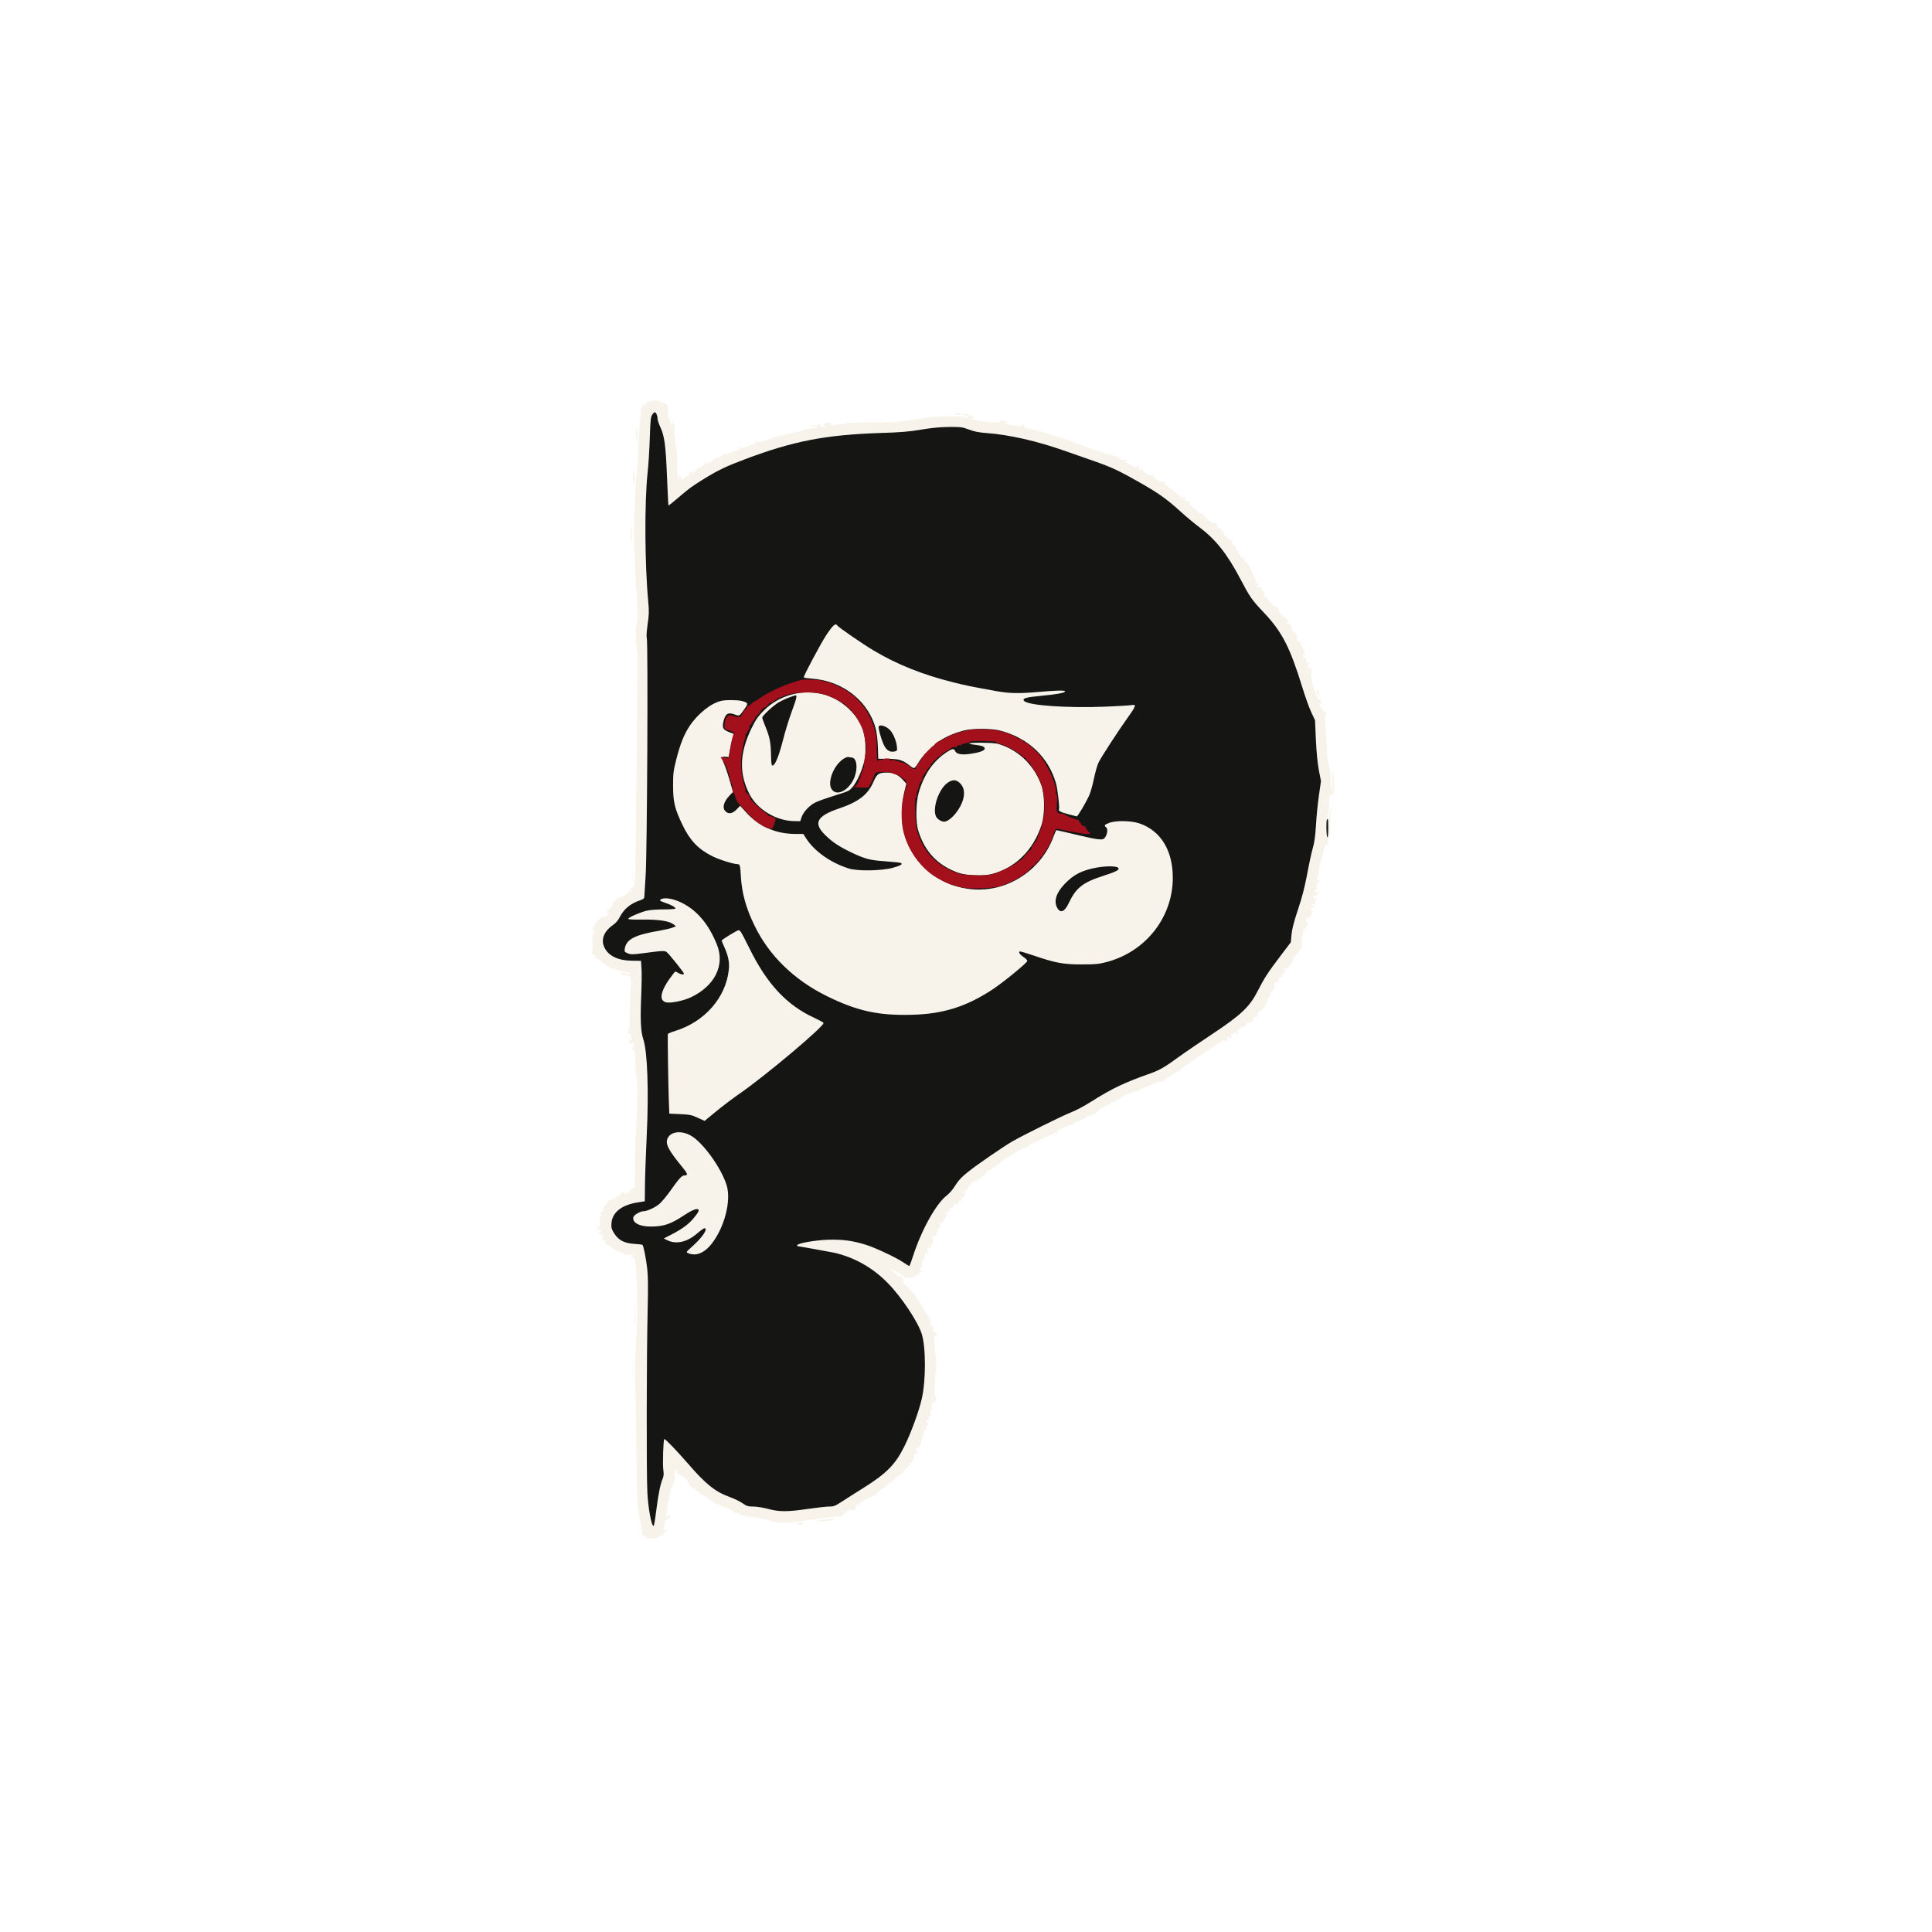
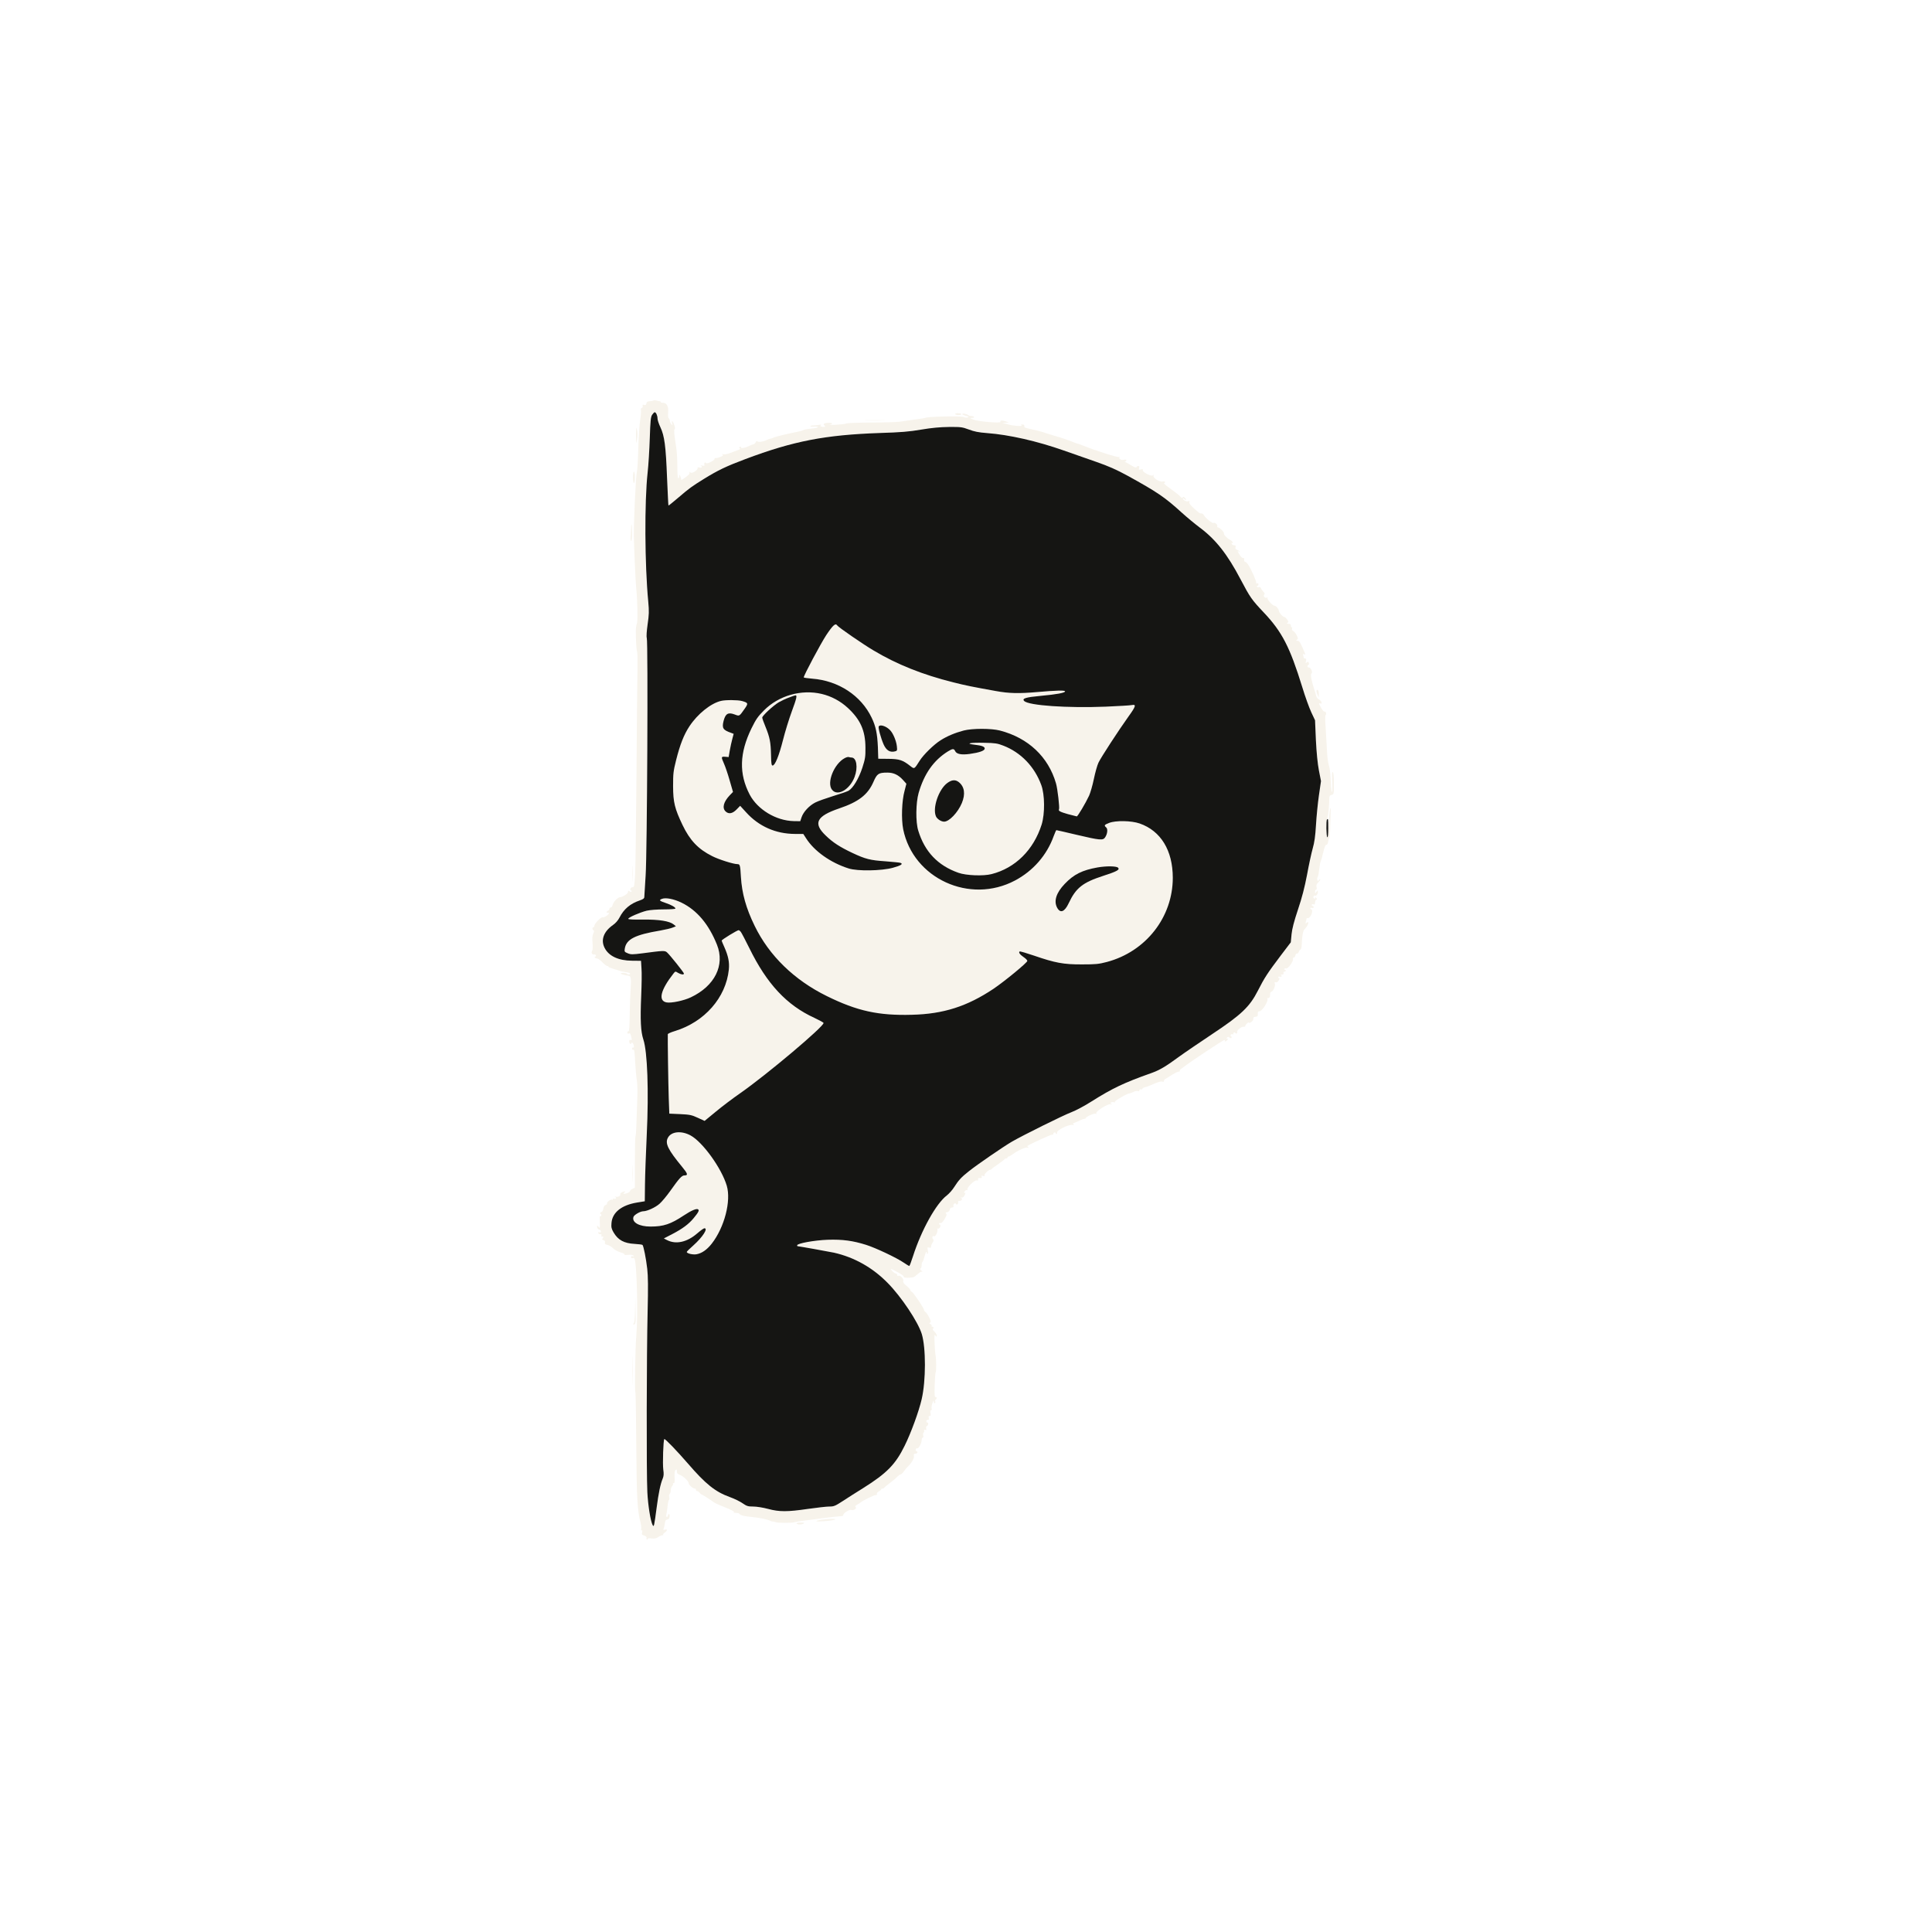
<svg xmlns="http://www.w3.org/2000/svg" version="1.0" width="2048pt" height="2048pt" viewBox="0 0 2048 2048" preserveAspectRatio="xMidYMid meet">
  <g transform="translate(0,2048) scale(0.1,-0.1)" fill="#f7f3eb" stroke="none">
    <path d="M6928 16235 c-3 -4 -21 -7 -40 -8 -25 -2 -34 -7 -36 -23 -2 -17 -8 -21 -24 -16 -17 4 -20 2 -15 -11 3 -9 -1 -18 -10 -21 -9 -4 -13 -13 -9 -22 3 -9 0 -57 -8 -107 -8 -51 -17 -189 -20 -307 -3 -118 -10 -231 -16 -250 -10 -35 -33 -528 -31 -675 2 -113 19 -502 25 -550 13 -112 18 -346 8 -372 -6 -15 -12 -50 -12 -78 0 -98 6 -210 14 -226 4 -9 5 -104 3 -210 -2 -107 -7 -599 -10 -1094 -4 -495 -10 -965 -14 -1045 -8 -135 -9 -145 -28 -145 -11 0 -21 -8 -23 -18 -2 -9 2 -17 8 -17 6 0 8 -5 5 -10 -5 -8 -11 -7 -21 1 -14 11 -15 10 -18 -11 -2 -15 -58 -50 -81 -50 -25 0 -72 -48 -81 -84 -3 -14 -12 -26 -20 -26 -8 0 -14 -6 -14 -14 0 -8 -7 -16 -15 -20 -8 -3 -15 -10 -15 -16 0 -6 4 -9 9 -5 5 3 12 1 15 -3 8 -13 -50 -53 -67 -46 -16 6 -87 -68 -87 -91 0 -8 -4 -15 -10 -15 -14 0 -13 -27 2 -32 8 -3 8 -12 -3 -34 -10 -21 -12 -48 -8 -99 4 -41 2 -75 -3 -82 -14 -18 -2 -45 18 -41 9 2 19 -3 21 -9 3 -7 0 -13 -7 -13 -6 0 -8 -4 -5 -10 3 -5 14 -10 24 -10 9 0 35 -18 56 -40 21 -22 45 -40 52 -40 7 0 13 -4 13 -8 0 -4 21 -13 48 -21 26 -7 56 -16 67 -21 11 -5 41 -11 68 -15 26 -3 47 -10 47 -16 0 -11 -27 -12 -34 -1 -7 11 -66 13 -66 2 0 -7 41 -18 83 -23 25 -2 30 -33 22 -139 -4 -51 -8 -174 -10 -273 -1 -130 -5 -179 -13 -177 -7 1 -12 -5 -12 -14 0 -10 5 -14 15 -10 16 6 19 1 29 -46 5 -22 3 -26 -9 -22 -10 4 -15 0 -15 -14 0 -24 16 -38 23 -20 4 10 8 9 16 -2 14 -19 14 -53 1 -45 -5 3 -10 -1 -10 -10 0 -10 5 -15 13 -12 11 4 15 -23 20 -131 4 -74 12 -163 18 -196 6 -36 8 -120 4 -206 -3 -80 -7 -198 -9 -263 -2 -65 -6 -121 -10 -124 -3 -4 -6 -127 -6 -275 l0 -268 -25 -12 c-14 -6 -25 -16 -25 -22 0 -7 -14 -17 -32 -24 -34 -12 -52 -7 -28 8 11 7 12 10 2 10 -21 0 -53 -20 -47 -29 9 -15 -23 -33 -47 -27 -13 3 -17 3 -10 0 20 -9 14 -27 -8 -21 -13 3 -18 1 -13 -6 4 -6 0 -8 -9 -4 -17 6 -62 -29 -53 -42 2 -5 -4 -11 -14 -14 -13 -3 -22 -17 -26 -41 -4 -19 -12 -34 -17 -33 -6 1 -13 -4 -15 -10 -3 -7 0 -13 6 -13 6 0 8 -7 4 -16 -3 -9 -8 -12 -12 -5 -4 5 -5 -22 -3 -62 3 -66 2 -70 -13 -53 -15 20 -15 19 -15 -1 0 -12 8 -23 20 -26 11 -3 20 -12 20 -21 0 -10 -6 -13 -16 -9 -12 4 -15 2 -12 -8 3 -8 13 -13 22 -12 11 0 15 -4 12 -13 -3 -8 -2 -13 2 -13 19 3 23 -2 12 -17 -11 -13 -10 -16 7 -20 14 -4 19 -12 16 -25 -4 -15 1 -20 25 -25 17 -4 44 -19 59 -35 16 -16 51 -36 82 -45 33 -10 49 -19 41 -24 -6 -4 11 -5 38 -2 34 3 52 0 57 -9 6 -9 4 -11 -8 -6 -12 4 -17 1 -17 -9 0 -10 6 -14 15 -11 8 4 17 2 20 -3 26 -42 40 -602 20 -820 -11 -123 -18 -577 -10 -599 4 -9 8 -266 10 -571 4 -553 11 -681 45 -810 6 -25 9 -55 7 -67 -2 -13 0 -20 6 -16 6 4 8 -4 4 -20 -6 -21 -3 -27 23 -35 21 -8 28 -16 24 -26 -3 -9 -1 -16 6 -16 6 0 9 4 6 9 -3 5 14 6 39 3 33 -3 52 0 72 14 16 11 35 19 43 19 8 0 13 3 10 7 -3 4 5 15 18 23 28 21 29 39 0 30 -18 -6 -20 -4 -13 11 5 11 10 36 13 56 3 28 9 38 25 40 16 2 23 11 25 31 2 15 -1 27 -7 27 -6 0 -11 -7 -11 -15 0 -8 -5 -15 -11 -15 -7 0 -9 10 -5 28 4 15 9 55 13 89 3 35 10 63 14 63 5 0 6 13 3 29 -4 16 -1 32 5 35 6 4 11 21 11 37 0 17 7 37 15 46 8 8 13 19 9 24 -3 5 0 8 7 7 10 -2 12 13 10 63 -2 46 1 69 11 77 11 9 14 6 13 -15 0 -20 7 -28 28 -36 37 -12 97 -67 97 -89 0 -18 45 -58 66 -58 8 0 13 -5 12 -12 -2 -7 3 -12 10 -13 8 0 19 -8 26 -17 7 -10 16 -18 20 -18 6 0 117 -70 126 -80 6 -8 61 -33 125 -58 76 -30 108 -49 93 -54 -7 -3 2 -5 20 -5 19 0 37 -4 40 -10 12 -16 43 -25 127 -33 89 -9 171 -26 197 -40 10 -6 26 -10 36 -10 10 0 21 -3 25 -6 8 -8 177 -9 197 -1 8 3 33 8 55 11 221 30 282 38 355 46 47 4 91 9 98 9 6 1 12 7 12 14 0 18 65 58 83 51 24 -9 61 14 48 30 -8 10 -4 16 17 27 15 8 29 17 32 20 15 17 148 83 162 81 12 -2 16 2 13 11 -3 7 5 19 20 27 14 7 25 17 25 22 0 4 6 8 14 8 8 0 16 4 18 8 2 5 28 27 58 49 30 22 66 52 79 67 14 14 30 26 37 26 7 0 23 15 35 33 13 17 30 39 39 47 42 39 72 91 68 115 -4 19 -1 25 13 25 23 0 34 19 15 26 -17 6 -10 37 7 31 15 -5 47 56 47 88 0 14 5 25 11 25 7 0 9 10 5 24 -3 14 -1 28 5 31 6 4 8 13 5 21 -3 9 0 11 11 7 13 -5 15 -2 11 15 -4 13 0 23 8 26 16 6 19 36 4 36 -5 0 -10 7 -10 15 0 8 7 15 16 15 11 0 14 6 9 20 -4 14 -2 20 9 20 12 0 14 7 10 30 -4 20 -2 30 5 30 7 0 10 8 7 18 -4 10 0 36 8 58 11 29 15 33 15 16 1 -13 5 -21 11 -17 5 3 7 12 4 19 -3 8 -1 17 5 21 15 9 14 25 -2 25 -10 0 -12 28 -9 128 2 70 7 132 11 137 8 11 6 145 -3 186 -3 13 -7 68 -9 122 -4 82 -2 94 9 80 13 -17 13 -17 14 0 0 10 -11 29 -25 42 -16 14 -22 26 -15 30 6 3 8 11 4 16 -3 5 -10 7 -15 4 -5 -3 -6 0 -3 8 3 8 -3 17 -13 21 -14 6 -15 9 -4 15 11 7 10 17 -9 55 -12 25 -30 52 -41 59 -10 8 -16 16 -14 19 8 8 -113 188 -130 195 -8 3 -15 11 -15 17 0 7 -18 27 -40 45 -29 23 -39 38 -35 50 7 23 -29 65 -50 57 -9 -3 -15 0 -15 9 0 8 -6 15 -13 15 -8 0 -24 11 -37 25 -29 31 -23 31 32 2 68 -36 88 -51 88 -63 0 -6 17 -10 43 -9 63 3 64 3 99 34 31 27 38 31 55 31 4 0 -1 6 -12 13 -12 10 -14 16 -7 21 7 4 12 20 12 36 0 16 4 31 9 34 5 3 14 28 21 56 7 27 16 50 22 50 5 0 6 -4 3 -10 -3 -5 -1 -10 6 -10 8 0 9 11 4 36 -6 33 -5 35 14 29 16 -5 21 -2 21 12 0 10 7 29 16 41 12 18 13 26 4 37 -13 15 -4 39 10 30 15 -9 42 42 37 72 -2 15 -2 22 0 15 4 -10 8 -10 19 -1 16 13 19 39 3 39 -5 0 -7 5 -4 10 4 6 10 8 14 5 10 -6 34 21 55 62 12 25 13 34 4 40 -9 5 -5 9 12 13 16 4 26 14 28 28 2 14 10 22 24 22 13 0 18 5 15 14 -3 8 0 20 8 26 10 8 14 8 17 -1 2 -7 10 -9 17 -5 7 5 10 14 7 22 -3 9 1 14 14 14 25 0 36 20 19 32 -11 8 -10 9 3 4 13 -4 22 4 34 25 8 17 11 28 5 25 -16 -10 -14 9 2 23 8 6 17 8 21 4 4 -4 4 -1 1 8 -8 21 78 104 100 96 11 -5 15 -2 13 11 -2 13 3 16 21 14 17 -2 22 2 17 14 -5 12 -1 14 15 9 15 -5 19 -4 15 4 -8 12 41 60 61 61 6 0 13 3 15 8 2 4 32 27 68 51 36 25 67 48 68 53 2 4 10 8 18 8 8 0 14 5 14 10 0 6 5 10 11 10 6 0 25 11 42 23 58 43 137 78 160 72 17 -5 19 -4 7 4 -8 5 -12 11 -10 13 42 27 250 122 263 120 10 -1 16 2 13 7 -3 5 1 11 9 15 8 3 15 1 15 -4 0 -6 4 -10 10 -10 5 0 7 6 5 13 -9 24 125 91 164 82 19 -4 22 -3 11 4 -11 8 -9 12 15 21 17 6 43 18 59 26 16 8 35 14 43 14 7 0 13 3 13 8 0 14 86 53 106 46 13 -4 15 -3 6 3 -20 15 122 106 151 98 17 -5 19 -4 7 4 -12 9 -12 11 2 16 10 4 22 4 28 0 6 -4 9 -1 8 5 -3 12 133 90 156 90 6 0 24 7 40 15 16 9 37 13 48 9 12 -4 18 -1 16 8 -2 8 4 12 15 10 9 -2 17 1 17 6 0 6 12 13 28 17 15 3 41 13 57 20 75 34 110 45 127 39 12 -3 18 -1 16 7 -2 7 6 17 17 23 12 6 44 26 71 44 28 17 58 32 68 32 9 0 15 4 12 8 -3 5 4 15 16 23 11 8 37 26 57 42 58 44 374 253 394 260 11 4 16 3 12 -3 -10 -16 11 -12 25 5 10 12 10 15 -1 15 -10 0 -10 3 -1 12 8 8 15 8 26 -1 9 -7 16 -8 20 -2 4 5 2 12 -4 16 -15 9 -1 27 17 21 8 -3 11 -2 8 3 -3 5 -1 12 4 15 5 4 12 2 16 -4 4 -6 11 -8 16 -4 5 3 7 10 4 15 -9 14 47 60 68 55 9 -2 17 1 17 8 0 6 9 19 20 29 11 9 20 12 20 6 0 -5 11 -2 25 8 15 10 23 25 21 35 -3 12 4 18 23 20 22 2 26 8 24 31 -1 20 3 27 17 27 31 0 102 115 83 134 -4 3 1 6 10 6 10 0 18 8 19 18 0 9 2 23 2 31 1 8 7 16 14 19 20 6 44 61 36 84 -5 16 -3 20 9 15 10 -4 21 3 31 19 9 13 12 24 6 24 -5 0 -10 5 -10 11 0 6 7 9 15 6 8 -4 17 -2 20 3 3 4 -1 11 -7 13 -7 3 -2 6 11 6 16 1 21 5 17 16 -3 9 0 15 9 15 8 0 15 5 15 10 0 6 -5 10 -11 10 -5 0 -8 4 -4 10 3 5 12 7 19 4 18 -7 78 76 72 99 -2 10 1 17 9 17 8 0 15 10 17 23 2 12 9 21 17 19 7 -1 15 6 18 17 3 11 11 22 18 25 8 3 13 24 14 53 3 90 13 148 30 163 35 33 57 96 24 69 -15 -13 -16 -11 -10 11 4 14 7 29 7 33 0 5 6 7 13 4 6 -2 20 8 29 22 19 28 24 71 8 71 -5 0 -10 5 -10 11 0 6 7 9 15 6 8 -4 17 -2 20 4 4 5 -1 12 -9 15 -9 3 -14 10 -11 15 3 4 12 6 20 2 11 -4 15 2 15 20 0 14 6 27 13 30 10 4 10 7 0 18 -11 11 -13 11 -13 -1 0 -11 -3 -11 -12 -2 -9 9 -9 15 0 24 7 7 12 8 12 4 0 -5 7 -3 15 4 8 7 15 22 15 34 -1 21 -1 21 -15 2 -15 -19 -15 -19 -15 2 0 12 5 22 11 22 7 0 9 10 5 26 -5 20 -1 32 19 51 14 15 23 29 20 32 -4 3 -10 -1 -15 -9 -8 -12 -10 -12 -16 3 -3 9 -2 23 4 30 5 6 12 43 16 80 4 38 11 76 16 85 4 9 17 53 27 97 13 56 23 80 33 80 9 0 16 12 18 30 2 17 7 35 12 40 4 6 9 46 10 90 1 44 3 118 5 165 3 67 2 78 -6 50 -5 -19 -12 -94 -16 -167 -3 -73 -10 -130 -14 -127 -12 7 -11 177 0 189 8 9 21 135 22 222 0 25 6 33 25 37 24 6 24 8 24 121 0 75 -4 116 -12 121 -8 5 -10 -21 -6 -100 3 -58 2 -108 -2 -111 -5 -3 -11 45 -13 107 -2 62 -9 133 -16 158 -18 68 -20 85 -27 215 -3 66 -9 167 -13 225 -5 64 -4 108 2 111 12 9 0 42 -12 35 -5 -3 -21 14 -35 38 -30 52 -31 57 -10 49 26 -10 13 30 -14 42 -13 6 -25 21 -29 35 -3 14 -14 51 -25 84 -28 85 -38 150 -26 157 16 10 -6 64 -26 63 -18 -2 -23 22 -5 28 5 2 7 11 3 21 -5 15 -9 15 -22 5 -13 -11 -14 -10 -8 15 5 20 3 27 -9 27 -8 0 -15 4 -15 9 0 5 -3 17 -6 25 -5 12 -2 15 10 10 16 -6 16 -4 0 32 -34 81 -49 109 -62 110 -25 3 -27 5 -13 13 12 8 12 15 -3 45 -9 20 -25 40 -36 46 -11 6 -17 16 -14 25 4 8 2 15 -4 15 -5 0 -9 8 -8 17 0 10 -6 18 -14 19 -31 2 -35 5 -21 13 11 7 10 13 -5 35 -11 14 -24 26 -30 26 -17 0 -58 48 -59 70 -2 19 -30 49 -48 50 -18 0 -79 69 -71 81 4 8 3 9 -5 5 -18 -12 -44 14 -30 30 8 9 5 18 -9 32 -10 10 -22 27 -25 36 -4 11 -13 16 -22 12 -8 -3 -17 -1 -20 4 -4 6 -1 10 4 10 6 0 11 7 11 16 0 10 -6 14 -14 11 -9 -4 -13 -1 -10 6 5 14 -53 143 -85 192 -12 17 -26 30 -33 30 -8 0 -12 10 -10 23 2 15 -1 20 -10 17 -7 -3 -23 10 -35 30 -25 38 -29 50 -13 40 6 -3 10 -4 10 0 0 3 -11 10 -24 15 -18 7 -23 14 -19 29 4 16 1 21 -15 21 -11 0 -23 7 -26 16 -4 9 -2 13 5 8 7 -4 10 -1 7 7 -3 8 -15 19 -27 25 -34 17 -72 57 -67 70 5 13 -47 64 -65 64 -6 0 -9 7 -5 15 5 14 -30 42 -41 31 -8 -8 -85 52 -97 77 -7 12 -17 23 -24 23 -7 1 -16 2 -21 3 -5 0 -34 24 -65 52 -38 35 -53 55 -49 66 5 12 2 15 -11 10 -18 -7 -56 11 -56 27 0 6 5 5 12 -2 20 -20 29 -13 11 8 -13 15 -19 16 -25 7 -6 -9 -13 -7 -26 9 -9 12 -54 47 -100 80 -46 32 -79 60 -73 62 23 8 10 24 -14 18 -33 -8 -106 38 -98 62 4 13 3 14 -5 4 -13 -18 -116 34 -108 54 4 11 -1 13 -20 8 -23 -6 -25 -4 -19 15 4 15 2 21 -8 21 -9 0 -17 -5 -19 -12 -3 -8 -21 -2 -54 17 -27 17 -56 33 -64 37 -10 4 -10 7 -2 7 6 1 12 6 12 12 0 7 -10 9 -26 5 -28 -7 -58 10 -47 27 3 6 1 7 -5 3 -13 -8 -249 67 -377 119 -16 7 -41 16 -55 20 -14 3 -34 10 -45 15 -52 22 -137 51 -205 70 -41 12 -84 25 -95 29 -28 12 -100 30 -170 45 -47 10 -59 16 -57 29 2 12 -4 17 -20 17 -19 0 -20 -2 -8 -10 18 -13 -101 -3 -140 10 -14 5 -36 11 -50 13 -17 3 -12 5 15 6 l40 2 -35 13 c-37 13 -64 10 -54 -6 10 -17 -233 3 -285 23 -40 16 -42 18 -18 19 16 0 26 4 22 10 -3 6 -16 10 -29 10 -12 0 -26 4 -31 9 -15 13 -65 23 -65 12 0 -5 17 -13 38 -19 30 -7 33 -11 19 -17 -10 -4 -28 -3 -40 4 -27 14 -412 5 -412 -10 0 -1 -45 -8 -100 -15 -55 -8 -129 -19 -165 -24 -36 -5 -174 -9 -308 -9 -134 -1 -251 -5 -260 -10 -9 -5 -60 -11 -112 -14 -52 -2 -83 -2 -67 0 42 7 32 23 -13 21 -43 -1 -61 -15 -40 -28 18 -11 -2 -20 -29 -13 -18 4 -20 8 -9 15 9 7 2 8 -21 4 -18 -3 -46 -6 -62 -6 -16 0 -29 -3 -29 -8 0 -4 18 -6 40 -4 22 2 40 0 40 -6 0 -5 -32 -12 -72 -16 -39 -3 -76 -10 -82 -15 -6 -5 -36 -13 -66 -19 -115 -23 -236 -52 -252 -62 -10 -5 -23 -10 -30 -10 -7 0 -24 -6 -38 -13 -38 -20 -98 -28 -103 -14 -2 7 -9 2 -16 -11 -6 -12 -17 -22 -24 -22 -7 -1 -30 -9 -52 -20 -43 -21 -90 -27 -80 -10 3 6 -1 7 -10 3 -13 -4 -14 -8 -4 -14 10 -6 5 -11 -16 -19 -17 -6 -53 -20 -82 -31 -31 -13 -61 -18 -75 -14 -17 5 -19 4 -9 -3 11 -8 6 -14 -24 -26 -22 -9 -45 -14 -51 -12 -7 3 -11 0 -9 -7 5 -15 -82 -60 -90 -46 -10 15 -25 0 -18 -17 4 -12 0 -14 -23 -9 -16 3 -23 2 -16 -1 22 -11 13 -26 -13 -20 -17 4 -23 3 -20 -6 7 -20 -65 -64 -76 -46 -8 11 -13 5 -10 -14 0 -3 -14 -17 -32 -30 -44 -33 -58 -41 -56 -31 1 4 -3 19 -9 33 -10 24 -11 24 -11 3 -1 -13 -5 -23 -11 -23 -6 0 -10 49 -10 128 0 70 -5 156 -11 192 -23 150 -27 195 -18 200 6 4 5 20 -2 41 -16 46 -32 63 -24 24 6 -29 6 -29 -9 -11 -9 11 -16 28 -16 37 0 10 -5 21 -11 25 -7 4 -9 26 -7 56 7 68 -13 108 -53 108 -17 0 -28 4 -25 8 2 4 -3 8 -12 9 -9 1 -26 4 -37 8 -11 3 -23 3 -27 0z m32 -144 c5 -11 10 -32 10 -48 0 -15 14 -57 31 -93 43 -91 57 -198 70 -535 7 -159 13 -292 15 -294 1 -2 47 35 101 81 222 190 405 296 713 411 510 192 849 257 1425 277 225 7 311 14 440 36 113 19 200 27 295 28 126 1 140 -1 210 -27 58 -22 103 -31 195 -38 230 -17 529 -85 810 -184 88 -31 241 -85 340 -119 138 -48 217 -83 340 -150 310 -171 391 -225 572 -390 54 -49 139 -119 188 -156 171 -127 295 -283 436 -552 100 -190 118 -216 244 -349 195 -206 278 -366 410 -794 30 -99 73 -218 95 -265 l40 -85 9 -210 c7 -138 18 -248 32 -322 l22 -113 -22 -152 c-12 -84 -26 -225 -31 -313 -7 -118 -16 -184 -35 -250 -14 -49 -41 -175 -60 -279 -26 -136 -53 -240 -96 -368 -42 -126 -62 -203 -68 -262 l-8 -85 -105 -138 c-142 -188 -175 -239 -243 -373 -88 -173 -176 -257 -490 -465 -132 -88 -288 -194 -347 -237 -143 -105 -204 -141 -296 -174 -286 -101 -408 -159 -635 -302 -70 -45 -165 -95 -210 -112 -85 -32 -511 -243 -632 -313 -87 -51 -368 -243 -455 -313 -81 -64 -108 -94 -154 -166 -20 -32 -56 -72 -79 -90 -113 -85 -270 -367 -359 -645 -18 -57 -36 -103 -39 -103 -4 0 -31 16 -60 36 -76 52 -299 157 -398 188 -140 44 -249 59 -406 54 -140 -5 -325 -38 -325 -59 0 -5 2 -9 4 -9 11 0 347 -60 387 -69 216 -49 409 -158 569 -321 145 -147 320 -410 361 -540 45 -146 45 -497 -1 -693 -29 -127 -113 -357 -180 -492 -97 -198 -189 -292 -441 -450 -68 -42 -165 -104 -214 -136 -83 -54 -96 -59 -145 -59 -30 0 -131 -12 -225 -25 -220 -32 -304 -32 -423 0 -53 14 -121 25 -157 25 -55 0 -69 4 -114 35 -28 20 -89 49 -136 66 -153 55 -257 139 -442 354 -118 136 -244 267 -251 260 -11 -10 -19 -262 -11 -322 7 -47 5 -70 -6 -97 -24 -56 -44 -152 -65 -313 -25 -189 -28 -203 -41 -181 -23 41 -50 211 -57 352 -10 197 -8 1463 3 1911 6 256 5 378 -4 455 -13 113 -39 240 -50 253 -5 4 -41 9 -82 11 -113 6 -177 40 -225 122 -22 38 -26 54 -22 100 9 112 107 190 273 217 l80 13 2 179 c1 99 10 338 19 530 22 459 7 876 -36 1005 -28 85 -34 203 -23 465 5 116 7 246 3 290 l-5 80 -95 1 c-295 2 -416 228 -203 378 28 19 54 49 69 78 47 92 114 149 218 184 35 12 46 21 46 37 0 12 7 114 14 227 16 231 27 2476 12 2518 -5 14 -1 73 9 144 15 102 16 139 7 237 -38 397 -41 1063 -7 1371 9 80 19 244 23 366 6 185 10 225 25 247 21 32 33 34 47 8z" />
    <path d="M8759 13748 c-60 -92 -239 -427 -239 -449 0 -3 40 -9 89 -13 278 -21 519 -179 631 -414 44 -91 60 -170 66 -311 l4 -124 108 -1 c116 -1 152 -13 233 -77 42 -33 41 -33 97 56 40 64 151 173 223 218 69 44 153 79 244 103 93 24 292 24 385 0 300 -78 513 -279 594 -560 17 -57 40 -261 32 -275 -10 -16 13 -28 94 -51 47 -12 89 -23 94 -24 10 -1 93 139 131 220 13 29 36 107 50 175 14 68 36 147 49 174 25 54 214 344 320 492 76 105 83 129 34 119 -18 -4 -143 -11 -278 -17 -407 -16 -815 12 -863 60 -27 27 16 40 178 55 165 15 255 32 255 47 0 13 -89 11 -293 -7 -196 -17 -301 -15 -442 11 -245 44 -321 59 -450 92 -325 81 -596 189 -847 339 -113 67 -371 245 -383 264 -18 28 -45 4 -116 -102z m629 -972 c60 -31 108 -114 119 -205 5 -47 4 -50 -20 -56 -53 -14 -92 11 -120 73 -30 68 -60 179 -52 192 9 14 42 12 73 -4z" />
    <path d="M8415 13124 c-117 -24 -227 -85 -316 -174 -66 -66 -85 -94 -133 -191 -128 -263 -134 -481 -19 -702 84 -159 280 -277 467 -281 l69 -1 14 42 c20 58 81 123 145 156 29 15 114 45 188 68 74 22 149 48 165 57 48 28 108 128 146 243 30 94 34 115 33 214 -1 180 -53 297 -187 421 -152 140 -355 193 -572 148z m29 -23 c4 -5 -19 -76 -49 -158 -30 -81 -73 -220 -95 -308 -42 -166 -84 -270 -110 -270 -12 0 -15 20 -17 115 -3 133 -13 184 -59 297 -19 45 -34 88 -34 96 0 20 118 129 176 163 41 24 156 72 176 73 4 1 9 -3 12 -8z m582 -651 c32 0 54 -38 54 -95 0 -137 -102 -275 -204 -275 -135 0 -74 285 79 364 17 9 36 14 43 11 8 -3 20 -5 28 -5z" />
    <path d="M7643 13050 c-108 -25 -249 -139 -334 -268 -59 -89 -100 -193 -142 -360 -29 -116 -32 -140 -32 -277 1 -170 17 -236 100 -410 78 -163 166 -256 314 -330 70 -36 226 -85 267 -85 28 0 31 -9 38 -136 11 -175 54 -331 146 -519 153 -315 419 -574 765 -744 320 -158 547 -208 902 -198 334 8 585 89 864 275 121 82 359 278 359 296 0 8 -18 26 -39 40 -41 28 -56 51 -42 60 5 3 73 -17 152 -44 224 -77 313 -94 509 -93 146 0 176 3 264 26 413 110 698 475 698 892 0 290 -127 498 -352 576 -87 30 -252 33 -322 6 -52 -20 -57 -27 -32 -48 19 -16 14 -68 -11 -105 -22 -34 -54 -32 -299 26 -117 28 -215 50 -218 50 -3 0 -15 -28 -28 -62 -72 -202 -218 -370 -411 -472 -479 -254 -1079 21 -1185 544 -21 107 -15 301 15 408 l19 74 -36 40 c-49 54 -99 78 -165 78 -94 0 -110 -11 -148 -98 -59 -136 -157 -212 -364 -282 -241 -82 -278 -157 -142 -287 76 -74 151 -122 282 -184 140 -66 190 -78 350 -89 77 -6 148 -13 158 -16 36 -11 9 -29 -79 -53 -120 -33 -375 -37 -468 -7 -191 60 -366 184 -452 321 l-29 45 -90 0 c-202 1 -381 80 -515 228 l-64 70 -38 -39 c-44 -45 -85 -52 -118 -19 -37 37 -19 102 46 170 l34 35 -35 121 c-19 67 -46 147 -60 178 -32 73 -32 77 12 74 l37 -3 12 70 c7 39 19 94 27 123 l14 53 -26 10 c-87 30 -100 50 -81 126 20 78 48 95 116 70 54 -20 49 -23 107 59 41 58 39 64 -28 83 -45 12 -173 13 -222 1z m4209 -1768 c21 -21 -10 -39 -159 -87 -216 -70 -288 -127 -364 -289 -44 -94 -90 -111 -124 -46 -36 70 -8 157 81 250 97 102 186 146 349 175 92 16 199 15 217 -3z" />
    <path d="M10285 12601 c-15 -6 -4 -10 44 -15 83 -9 113 -22 109 -44 -4 -21 -58 -40 -158 -54 -89 -12 -140 -2 -155 30 -13 28 -26 28 -78 -4 -150 -94 -250 -236 -309 -439 -30 -106 -33 -308 -4 -400 68 -223 207 -370 426 -447 80 -29 264 -36 350 -14 253 64 447 257 532 526 35 114 34 315 -4 418 -71 195 -216 346 -403 418 -61 24 -87 28 -200 30 -71 2 -139 0 -150 -5z m-121 -412 c60 -48 72 -125 32 -222 -42 -100 -134 -197 -188 -197 -31 0 -73 27 -86 55 -40 88 28 288 120 355 48 35 85 38 122 9z" />
    <path d="M7015 10951 c-32 -13 -24 -21 39 -42 63 -21 106 -46 106 -60 0 -5 -55 -9 -122 -9 -71 0 -149 -6 -183 -14 -72 -18 -195 -71 -195 -86 0 -7 53 -9 158 -8 170 2 280 -16 324 -52 l23 -19 -35 -14 c-19 -8 -78 -22 -130 -31 -269 -45 -361 -92 -377 -192 -5 -32 -3 -35 31 -49 34 -14 49 -14 159 0 219 29 235 30 258 9 32 -29 179 -213 179 -224 0 -15 -29 -12 -62 7 -29 18 -29 18 -49 -7 -56 -71 -109 -161 -120 -203 -26 -95 21 -122 163 -94 254 50 450 249 450 458 0 140 -119 362 -264 493 -109 99 -283 167 -353 137z" />
    <path d="M7775 10592 c-68 -38 -125 -76 -125 -83 0 -3 13 -35 29 -70 41 -93 55 -160 47 -237 -31 -298 -258 -556 -573 -652 -40 -12 -73 -27 -74 -33 -2 -41 5 -540 10 -677 l6 -165 115 -5 c103 -5 122 -9 187 -39 l72 -33 119 98 c66 55 184 144 262 198 133 93 241 178 564 444 138 114 316 282 316 298 0 5 -44 29 -97 54 -293 134 -504 360 -690 740 -72 146 -98 190 -112 190 -3 0 -28 -13 -56 -28z" />
    <path d="M7123 8461 c-43 -27 -56 -55 -50 -107 5 -46 41 -102 157 -242 62 -75 66 -92 25 -92 -27 0 -55 -30 -149 -163 -38 -54 -90 -116 -114 -137 -43 -39 -133 -80 -173 -80 -32 0 -97 -38 -104 -60 -18 -58 60 -102 181 -102 138 0 213 25 353 118 80 53 133 75 150 65 16 -10 7 -30 -46 -94 -53 -64 -118 -112 -225 -168 l-91 -47 33 -17 c94 -49 213 -23 320 70 35 30 69 55 77 55 42 0 -18 -93 -117 -182 -39 -34 -70 -65 -70 -69 0 -16 62 -31 101 -25 197 32 396 479 323 727 -55 185 -255 463 -384 533 -69 38 -153 45 -197 17z" />
    <path d="M10125 16090 c3 -5 19 -10 36 -10 16 0 29 5 29 10 0 6 -16 10 -36 10 -21 0 -33 -4 -29 -10z" />
    <path d="M9182 16023 c48 -2 129 -2 180 0 51 1 12 3 -87 3 -99 0 -141 -2 -93 -3z" />
    <path d="M6742 15865 c1 -99 1 -99 11 -42 6 39 6 72 -1 100 -8 37 -10 30 -10 -58z" />
    <path d="M6710 15420 c0 -33 4 -60 10 -60 6 0 10 27 10 60 0 33 -4 60 -10 60 -6 0 -10 -27 -10 -60z" />
    <path d="M6689 14863 c-1 -32 -3 -70 -5 -85 -1 -15 1 -30 7 -33 5 -4 9 31 9 84 0 99 -9 127 -11 34z" />
    <path d="M13956 13161 c-3 -5 1 -24 9 -42 l14 -34 1 37 c0 36 -13 57 -24 39z" />
    <path d="M6704 11220 c0 -74 1 -105 3 -67 2 37 2 97 0 135 -2 37 -3 6 -3 -68z" />
    <path d="M6704 8040 c0 -80 2 -112 3 -72 2 39 2 105 0 145 -1 39 -3 7 -3 -73z" />
    <path d="M6732 6600 c-1 -90 -6 -140 -14 -148 -9 -9 -9 -12 0 -12 20 0 23 19 19 161 l-3 134 -2 -135z" />
    <path d="M6704 5950 c0 -135 2 -190 3 -122 2 67 2 177 0 245 -1 67 -3 12 -3 -123z" />
    <path d="M8707 4370 c-84 -15 -66 -23 33 -15 108 8 157 25 70 24 -30 -1 -77 -5 -103 -9z" />
    <path d="M8445 4330 c8 -13 55 -13 75 0 11 7 2 10 -33 10 -30 0 -46 -4 -42 -10z" />
  </g>
  <g transform="translate(0,2048) scale(0.1,-0.1)" fill="#151513" stroke="none">
    <path d="M6913 16083 c-15 -22 -19 -62 -25 -247 -4 -122 -14 -286 -23 -366 -34 -308 -31 -974 7 -1371 9 -98 8 -135 -7 -237 -10 -71 -14 -130 -9 -144 15 -42 4 -2287 -12 -2518 -7 -113 -14 -215 -14 -227 0 -16 -11 -25 -46 -37 -104 -35 -171 -92 -218 -184 -15 -29 -41 -59 -69 -78 -98 -69 -131 -158 -88 -242 44 -87 147 -135 291 -136 l95 -1 5 -80 c4 -44 2 -174 -3 -290 -11 -262 -5 -380 23 -465 43 -129 58 -546 36 -1005 -9 -192 -18 -431 -19 -530 l-2 -179 -80 -13 c-166 -27 -264 -105 -273 -217 -4 -46 0 -62 22 -100 48 -82 112 -116 225 -122 41 -2 77 -7 82 -11 11 -13 37 -140 50 -253 9 -77 10 -199 4 -455 -11 -448 -13 -1714 -3 -1911 7 -141 34 -311 57 -352 13 -22 16 -8 41 181 21 161 41 257 65 313 11 27 13 50 6 97 -8 60 0 312 11 322 7 7 133 -124 251 -260 185 -215 289 -299 442 -354 47 -17 108 -46 136 -66 45 -31 59 -35 114 -35 36 0 104 -11 157 -25 119 -32 203 -32 423 0 94 13 195 25 225 25 49 0 62 5 145 59 49 32 146 94 214 136 252 158 344 252 441 450 67 135 151 365 180 492 46 196 46 547 1 693 -41 130 -216 393 -361 540 -160 163 -353 272 -569 321 -40 9 -376 69 -387 69 -2 0 -4 4 -4 9 0 21 185 54 325 59 157 5 266 -10 406 -54 99 -31 322 -136 398 -188 29 -20 56 -36 60 -36 3 0 21 46 39 103 89 278 246 560 359 645 23 18 59 58 79 90 46 72 73 102 154 166 87 70 368 262 455 313 121 70 547 281 632 313 45 17 140 67 210 112 227 143 349 201 635 302 92 33 153 69 296 174 59 43 215 149 347 237 314 208 402 292 490 465 68 134 101 185 243 373 l105 138 8 85 c6 59 26 136 68 262 43 128 70 232 96 368 19 104 46 230 60 279 19 66 28 132 35 250 5 88 19 229 31 313 l22 152 -22 113 c-14 74 -25 184 -32 322 l-9 210 -40 85 c-22 47 -65 166 -95 265 -132 428 -215 588 -410 794 -126 133 -144 159 -244 349 -141 269 -265 425 -436 552 -49 37 -134 107 -188 156 -181 165 -262 219 -572 390 -123 67 -202 102 -340 150 -99 34 -252 88 -340 119 -281 99 -580 167 -810 184 -92 7 -137 16 -195 38 -70 26 -84 28 -210 27 -95 -1 -182 -9 -295 -28 -129 -22 -215 -29 -440 -36 -576 -20 -915 -85 -1425 -277 -200 -75 -290 -118 -439 -210 -130 -81 -151 -96 -274 -201 -54 -46 -100 -83 -101 -81 -2 2 -8 135 -15 294 -13 337 -27 444 -70 535 -17 36 -31 78 -31 93 0 32 -16 67 -30 67 -5 0 -17 -12 -27 -27z m1962 -2233 c12 -19 270 -197 383 -264 251 -150 522 -258 847 -339 129 -33 205 -48 450 -92 141 -26 246 -28 442 -11 204 18 293 20 293 7 0 -15 -90 -32 -255 -47 -162 -15 -205 -28 -178 -55 48 -48 456 -76 863 -60 135 6 260 13 278 17 49 10 42 -14 -34 -119 -106 -148 -295 -438 -320 -492 -13 -27 -35 -106 -49 -174 -14 -68 -37 -146 -50 -175 -38 -81 -121 -221 -131 -220 -5 1 -47 12 -94 24 -81 23 -104 35 -94 51 8 14 -15 218 -32 275 -81 281 -294 482 -594 560 -93 24 -292 24 -385 0 -91 -24 -175 -59 -244 -103 -72 -45 -183 -154 -223 -218 -56 -89 -55 -89 -97 -56 -81 64 -117 76 -233 77 l-108 1 -4 124 c-6 141 -22 220 -66 311 -112 235 -353 393 -631 414 -49 4 -89 10 -89 13 0 22 179 357 239 449 71 106 98 130 116 102z m-165 -726 c102 -24 198 -75 277 -148 134 -124 186 -241 187 -421 1 -99 -3 -120 -33 -214 -38 -115 -98 -215 -146 -243 -16 -9 -91 -35 -165 -57 -74 -23 -159 -53 -188 -68 -64 -33 -125 -98 -145 -156 l-14 -42 -69 1 c-187 4 -383 122 -467 281 -115 221 -109 439 19 702 48 97 67 125 133 191 156 157 396 225 611 174z m-845 -75 c67 -19 69 -25 28 -83 -58 -82 -53 -79 -107 -59 -68 25 -96 8 -116 -70 -19 -76 -6 -96 81 -126 l26 -10 -14 -53 c-8 -29 -20 -84 -27 -123 l-12 -70 -37 3 c-44 3 -44 -1 -12 -74 14 -31 41 -111 60 -178 l35 -121 -34 -35 c-65 -68 -83 -133 -46 -170 33 -33 74 -26 118 19 l38 39 64 -70 c134 -148 313 -227 515 -228 l90 0 29 -45 c86 -137 261 -261 452 -321 93 -30 348 -26 468 7 88 24 115 42 79 53 -10 3 -81 10 -158 16 -160 11 -210 23 -350 89 -131 62 -206 110 -282 184 -136 130 -99 205 142 287 207 70 305 146 364 282 38 87 54 98 148 98 66 0 116 -24 165 -78 l36 -40 -19 -74 c-30 -107 -36 -301 -15 -408 106 -523 706 -798 1185 -544 193 102 339 270 411 472 13 34 25 62 28 62 3 0 101 -22 218 -50 245 -58 277 -60 299 -26 25 37 30 89 11 105 -25 21 -20 28 32 48 70 27 235 24 322 -6 225 -78 352 -286 352 -576 0 -417 -285 -782 -698 -892 -88 -23 -118 -26 -264 -26 -196 -1 -285 16 -509 93 -79 27 -147 47 -152 44 -14 -9 1 -32 42 -60 21 -14 39 -32 39 -40 0 -18 -238 -214 -359 -296 -279 -186 -530 -267 -864 -275 -355 -10 -582 40 -902 198 -346 170 -612 429 -765 744 -92 188 -135 344 -146 519 -7 127 -10 136 -38 136 -41 0 -197 49 -267 85 -148 74 -236 167 -314 330 -83 174 -99 240 -100 410 0 137 3 161 32 277 42 167 83 271 142 360 85 129 226 243 334 268 49 12 177 11 222 -1z m2770 -473 c187 -72 332 -223 403 -418 38 -103 39 -304 4 -418 -85 -269 -279 -462 -532 -526 -86 -22 -270 -15 -350 14 -219 77 -358 224 -426 447 -29 92 -26 294 4 400 59 203 159 345 309 439 52 32 65 32 78 4 15 -32 66 -42 155 -30 100 14 154 33 158 54 4 22 -26 35 -109 44 -105 12 -41 24 106 20 113 -2 139 -6 200 -30z m-3410 -1665 c164 -80 289 -230 375 -445 87 -217 -23 -438 -277 -558 -76 -36 -207 -63 -257 -54 -92 17 -64 131 73 306 20 25 20 25 49 7 33 -19 62 -22 62 -7 0 11 -147 195 -179 224 -23 21 -39 20 -258 -9 -110 -14 -125 -14 -159 0 -34 14 -36 17 -31 49 16 100 108 147 377 192 52 9 111 23 130 31 l35 14 -23 19 c-44 36 -154 54 -324 52 -105 -1 -158 1 -158 8 0 15 123 68 195 86 34 8 112 14 183 14 67 0 122 4 122 9 0 14 -43 39 -106 60 -63 21 -71 29 -39 42 40 17 128 0 210 -40z m627 -308 c8 -10 49 -88 91 -173 186 -380 397 -606 690 -740 53 -25 97 -49 97 -54 0 -41 -601 -547 -880 -742 -78 -54 -196 -143 -262 -198 l-119 -98 -72 33 c-65 30 -84 34 -187 39 l-115 5 -6 165 c-5 137 -12 636 -10 677 1 6 34 21 74 33 315 96 542 354 573 652 8 77 -6 144 -47 237 -16 35 -29 67 -29 70 0 10 163 110 181 111 3 0 13 -8 21 -17z m-532 -2159 c129 -70 329 -348 384 -533 48 -162 -25 -443 -160 -615 -51 -65 -107 -103 -163 -112 -39 -6 -101 9 -101 25 0 4 31 35 70 69 99 89 159 182 117 182 -8 0 -42 -25 -77 -55 -107 -93 -226 -119 -320 -70 l-33 17 91 47 c107 56 172 104 225 168 53 64 62 84 46 94 -17 10 -70 -12 -150 -65 -140 -93 -215 -118 -353 -118 -121 0 -199 44 -181 102 7 22 72 60 104 60 40 0 130 41 173 80 24 21 76 83 114 137 94 133 122 163 149 163 41 0 37 17 -25 92 -150 182 -182 248 -150 307 35 67 142 78 240 25z" />
    <path d="M9315 12780 c-8 -13 22 -124 52 -192 28 -62 67 -87 120 -73 24 6 25 9 20 56 -7 58 -39 134 -70 167 -40 44 -107 66 -122 42z" />
    <path d="M8364 13086 c-34 -12 -82 -35 -108 -50 -58 -34 -176 -143 -176 -163 0 -8 15 -51 34 -96 46 -113 56 -164 59 -297 2 -95 5 -115 17 -115 26 0 68 104 110 270 22 88 65 227 95 308 50 135 57 168 37 166 -4 0 -35 -10 -68 -23z" />
    <path d="M8955 12444 c-113 -59 -195 -262 -135 -336 57 -73 188 1 239 136 38 102 21 206 -33 206 -8 0 -20 2 -28 5 -7 3 -26 -2 -43 -11z" />
    <path d="M11635 11285 c-163 -29 -252 -73 -349 -175 -89 -93 -117 -180 -81 -250 34 -65 80 -48 124 46 76 162 148 219 364 289 149 48 180 66 159 87 -18 18 -125 19 -217 3z" />
    <path d="M10042 12180 c-92 -67 -160 -267 -120 -355 13 -28 55 -55 86 -55 54 0 146 97 188 197 40 97 28 174 -32 222 -37 29 -74 26 -122 -9z" />
    <path d="M14067 11793 c-11 -10 -8 -181 3 -188 6 -4 10 30 10 94 0 101 -1 107 -13 94z" />
  </g>
-   <g transform="translate(0,2048) scale(0.1,-0.1)" fill="#A30F1B" stroke="none">
-     <path d="M8405 13246 c-126 -41 -250 -100 -339 -159 -38 -26 -72 -47 -76 -47 -4 0 -15 -9 -25 -20 -10 -11 -24 -20 -32 -20 -7 0 -13 -6 -13 -14 0 -8 -12 -24 -27 -36 -16 -12 -21 -19 -13 -15 10 4 9 2 -2 -8 -10 -8 -18 -21 -18 -29 0 -8 -6 -15 -12 -15 -7 0 -17 -2 -23 -4 -5 -1 -29 3 -53 11 -40 13 -44 12 -64 -8 -15 -14 -23 -37 -26 -75 -4 -54 -4 -54 43 -68 26 -8 49 -19 52 -24 2 -6 -3 -30 -12 -54 -8 -24 -20 -83 -27 -132 -11 -81 -13 -89 -32 -86 -12 1 -27 6 -33 10 -8 5 -13 3 -13 -5 0 -9 -3 -9 -10 2 -5 8 -10 10 -10 4 0 -5 9 -20 20 -32 11 -12 20 -28 20 -37 0 -8 5 -15 11 -15 6 0 8 -7 5 -16 -4 -10 -2 -13 6 -8 7 5 9 2 5 -9 -3 -9 -2 -17 3 -19 5 -2 10 -14 12 -28 2 -14 7 -31 11 -37 5 -7 6 -17 2 -22 -3 -5 0 -13 6 -16 5 -4 8 -13 5 -20 -3 -8 0 -15 5 -17 6 -2 11 -20 12 -41 0 -20 4 -37 9 -37 4 0 5 -7 2 -15 -4 -8 -2 -15 4 -15 6 0 13 -18 17 -39 5 -28 21 -54 58 -93 29 -30 74 -78 100 -106 26 -29 50 -52 53 -52 3 0 14 -9 26 -20 12 -10 25 -17 30 -14 4 3 8 0 8 -6 0 -12 52 -36 93 -44 24 -4 27 0 45 53 20 58 20 58 -17 71 -20 8 -39 13 -43 12 -5 -1 -8 2 -8 7 0 4 -17 20 -38 34 -35 23 -145 126 -147 137 -5 26 -20 52 -36 61 -11 6 -18 16 -16 22 2 7 -2 28 -9 47 -40 110 -50 275 -24 395 7 33 14 67 15 75 1 8 7 26 12 40 6 14 8 29 6 34 -3 4 -1 11 5 15 6 3 12 13 14 21 2 8 9 21 16 28 7 8 9 18 6 24 -4 6 0 16 8 22 8 6 15 13 14 16 0 3 9 15 19 28 11 12 20 27 20 32 0 5 18 26 40 47 23 21 32 31 20 23 -16 -12 -15 -9 4 13 14 15 30 27 37 27 7 0 25 15 39 33 15 17 24 26 19 18 -4 -8 14 0 39 17 25 18 48 32 50 32 3 0 22 8 43 17 22 9 41 17 44 18 153 36 328 32 435 -9 38 -15 90 -39 115 -54 25 -14 48 -27 51 -27 3 0 18 -15 33 -32 15 -18 34 -33 42 -33 9 0 13 -4 10 -9 -3 -5 2 -15 11 -22 23 -20 75 -105 101 -165 17 -41 37 -136 43 -209 1 -5 -5 -46 -12 -90 -7 -44 -12 -93 -11 -108 1 -15 -3 -25 -8 -22 -6 3 -7 -1 -4 -9 3 -9 1 -16 -5 -16 -6 0 -8 -7 -5 -15 4 -8 2 -15 -4 -15 -5 0 -10 -6 -9 -12 1 -33 -4 -49 -13 -43 -5 3 -8 0 -5 -7 6 -17 -32 -81 -44 -73 -5 3 -12 1 -15 -4 -3 -4 35 -9 85 -10 57 -1 89 2 85 8 -3 5 0 16 8 24 8 8 12 17 9 21 -4 3 -1 6 6 6 7 0 9 5 6 10 -3 6 -2 10 4 10 6 0 8 7 5 15 -4 8 -1 15 6 15 6 0 8 5 5 11 -4 6 2 19 13 29 15 15 34 18 96 17 42 -1 76 -5 76 -8 0 -4 20 -12 45 -19 25 -7 45 -17 45 -22 0 -5 4 -7 9 -4 5 3 11 -1 15 -9 3 -8 12 -15 20 -15 8 0 18 -5 22 -12 5 -7 3 -8 -7 -3 -11 7 -12 6 -3 -6 16 -20 23 -58 13 -61 -6 -2 -11 -14 -13 -28 -2 -14 -6 -32 -9 -40 -36 -92 -40 -292 -8 -415 43 -165 144 -321 276 -428 67 -54 215 -130 257 -131 16 -1 28 -4 28 -8 0 -3 31 -12 69 -18 87 -16 305 -8 385 14 74 21 216 89 251 122 14 13 30 24 35 24 4 0 23 18 40 40 17 22 36 38 41 34 5 -3 12 3 16 13 4 10 17 26 30 36 13 10 21 22 18 27 -3 4 2 10 10 13 7 3 22 21 31 39 9 18 22 36 28 40 6 4 7 8 3 8 -4 0 1 10 13 22 11 12 33 60 48 107 23 71 31 86 47 85 11 -1 76 -13 145 -28 69 -14 145 -26 169 -26 45 0 45 0 22 21 -12 11 -26 32 -31 45 -6 15 -15 22 -24 18 -9 -3 -17 3 -21 15 -3 12 -11 21 -16 21 -5 0 -9 7 -9 15 0 8 -8 15 -17 16 -30 0 -154 55 -146 63 4 4 -3 5 -17 2 -15 -4 -33 0 -44 9 -17 13 -18 23 -12 105 5 65 4 90 -5 90 -7 0 -9 9 -6 21 15 57 -81 282 -164 385 -54 66 -162 158 -173 147 -3 -3 -6 -1 -6 5 0 14 -55 44 -64 35 -3 -4 -6 -1 -6 6 0 7 -4 9 -10 6 -5 -3 -10 -2 -10 3 0 13 -102 51 -183 68 -82 17 -258 18 -324 3 -98 -24 -185 -53 -199 -66 -8 -8 -14 -11 -14 -7 0 4 -8 0 -18 -9 -10 -10 -22 -14 -25 -10 -4 3 -7 1 -7 -5 0 -7 -7 -12 -16 -12 -24 0 -75 -40 -68 -52 4 -6 2 -8 -3 -5 -6 4 -26 -9 -44 -29 -19 -20 -42 -43 -51 -52 -10 -9 -18 -22 -18 -28 0 -7 -7 -14 -15 -18 -8 -3 -15 -15 -15 -26 0 -12 -4 -19 -8 -16 -9 5 -48 -54 -44 -66 4 -14 -46 -8 -51 6 -6 16 -96 62 -114 58 -7 -2 -13 1 -13 7 0 5 -10 7 -22 3 -13 -3 -19 -1 -15 5 5 8 -7 10 -35 6 -32 -3 -39 -2 -28 6 12 8 5 11 -27 11 -25 0 -43 -5 -43 -11 0 -7 -10 -9 -25 -5 -14 4 -25 2 -25 -4 0 -5 -3 -10 -7 -10 -5 0 -9 66 -10 146 -1 81 -5 150 -10 153 -4 3 -10 20 -12 36 -3 32 -31 99 -74 182 -26 50 -141 183 -158 183 -4 0 -20 12 -34 26 -33 32 -203 113 -247 116 -18 2 -36 7 -39 11 -3 5 -53 10 -110 12 -96 4 -111 2 -204 -29z m2128 -625 c15 0 27 -5 27 -10 0 -5 16 -12 35 -15 36 -7 177 -75 183 -88 2 -5 10 -8 17 -8 7 0 16 -7 19 -16 3 -8 11 -12 17 -8 7 4 9 3 6 -3 -4 -6 1 -17 10 -24 14 -12 16 -12 8 1 -6 12 -5 12 5 3 7 -6 18 -22 24 -35 7 -12 19 -21 27 -20 8 2 11 0 7 -3 -4 -4 13 -35 37 -69 78 -110 114 -226 116 -378 1 -90 -1 -107 -22 -193 -6 -22 -11 -47 -13 -55 -2 -8 -11 -33 -20 -54 -10 -22 -20 -49 -22 -59 -2 -11 -11 -25 -21 -33 -10 -7 -15 -14 -10 -14 4 0 -2 -9 -13 -20 -12 -12 -18 -25 -15 -30 3 -5 -8 -19 -25 -31 -16 -12 -41 -40 -55 -61 -14 -21 -32 -38 -40 -38 -8 0 -18 -6 -22 -12 -17 -27 -181 -108 -267 -133 -48 -14 -86 -17 -195 -13 -122 4 -144 8 -216 36 -178 70 -306 197 -370 367 -38 100 -45 163 -44 388 0 15 3 27 7 27 5 0 8 16 9 35 1 20 7 42 13 50 7 8 9 15 4 15 -4 0 -3 5 3 11 6 6 9 18 6 27 -4 10 -2 13 5 8 8 -5 10 -2 6 8 -3 9 -1 16 4 16 10 0 24 28 20 40 -3 11 33 70 43 70 6 0 8 4 4 9 -3 6 7 21 22 35 15 14 24 26 19 26 -12 0 86 95 107 103 9 3 17 10 17 16 0 5 8 11 18 15 20 6 50 25 70 44 13 12 34 16 61 13 7 -2 10 2 6 8 -4 7 5 11 24 11 17 0 31 5 31 11 0 6 7 9 15 6 8 -4 17 -2 21 4 3 5 15 7 26 3 13 -4 18 -2 14 4 -9 15 35 20 139 17 50 -2 102 -4 118 -4z" />
-   </g>
</svg>
